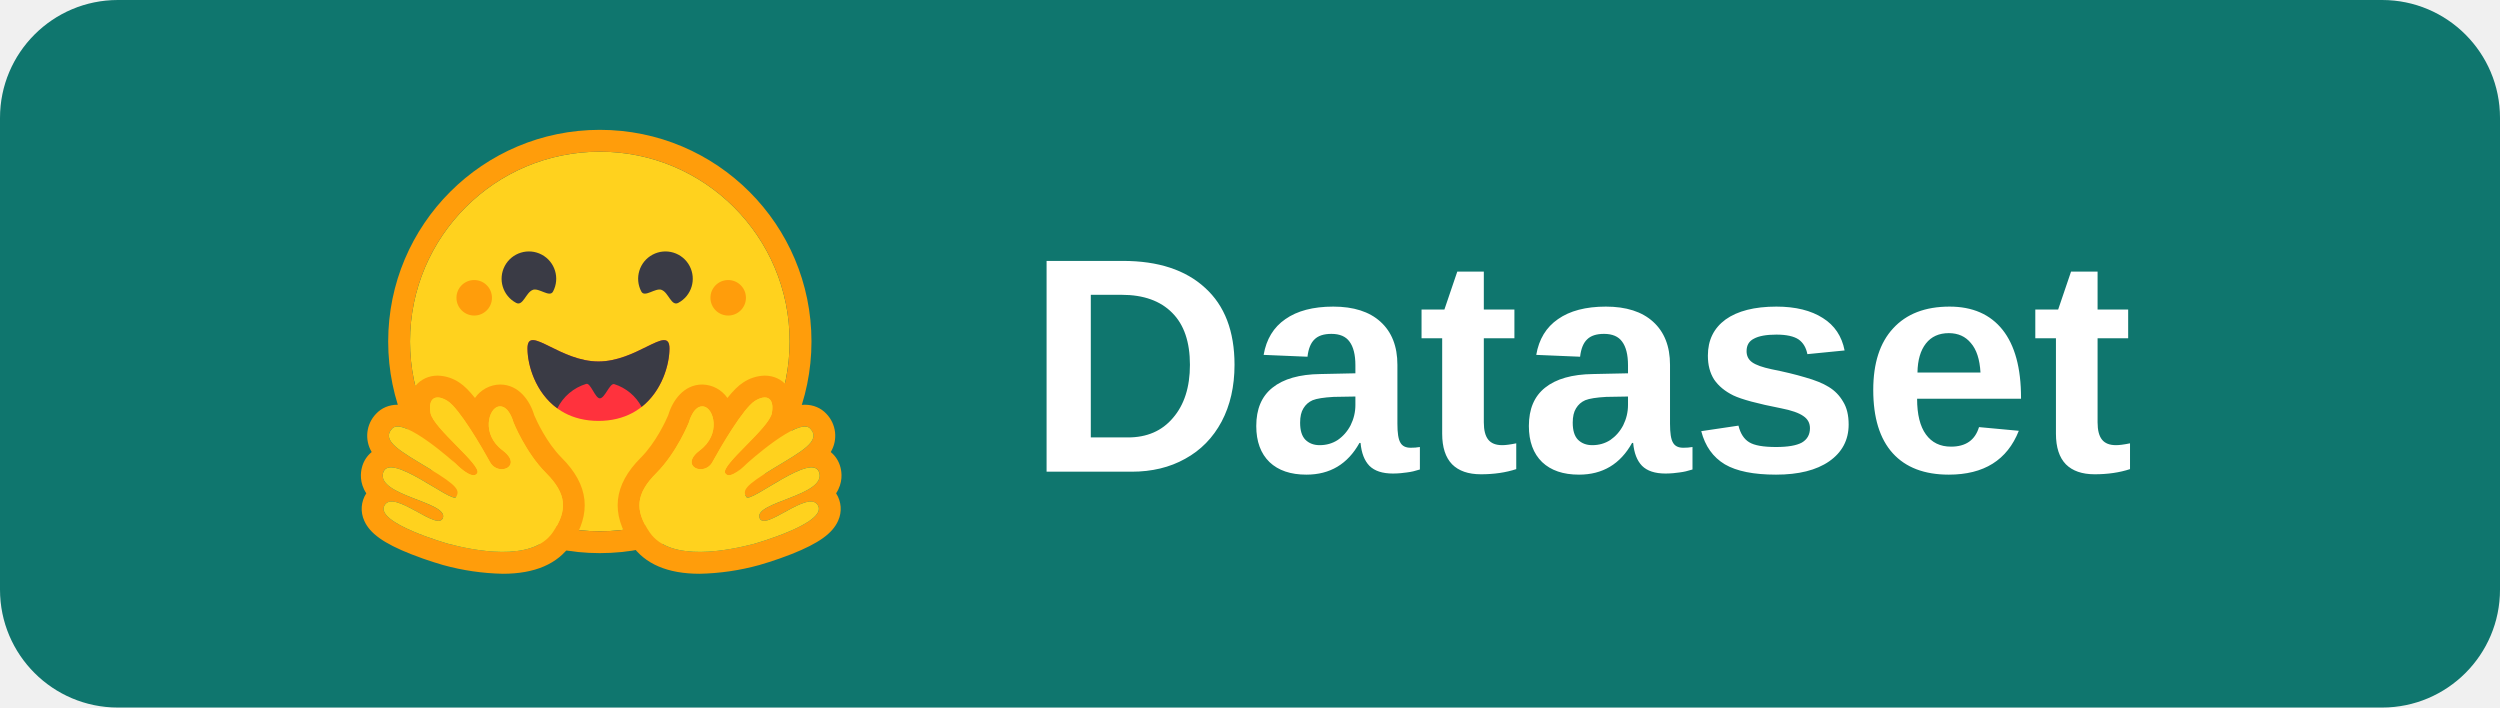
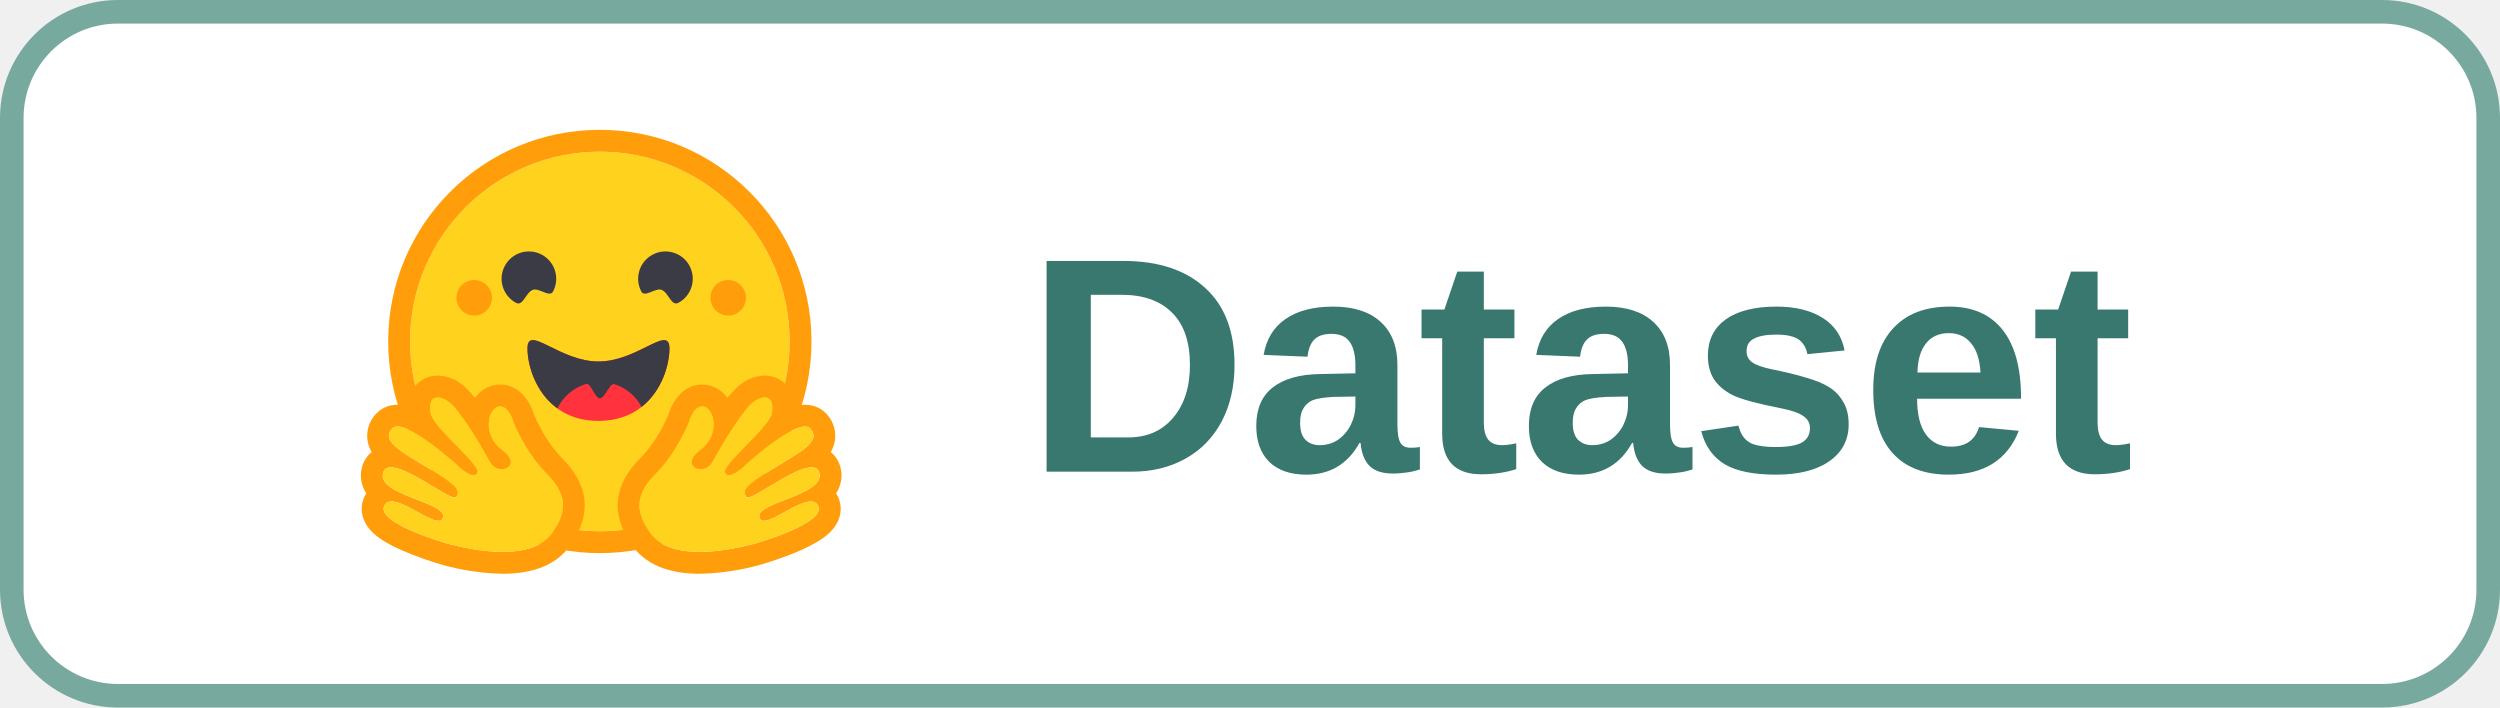
<svg xmlns="http://www.w3.org/2000/svg" width="106" height="30" viewBox="0 0 106 30" role="img" aria-label="ShapeNetPU dataset on Hugging Face">
-   <rect width="106" height="30" rx="5" fill="#0F766E" />
+   <rect x="0.5" y="0.5" width="105" height="29" rx="4.5" fill="#FFFFFF" stroke="#78A99F" />
  <svg x="14.5" y="4" width="22" height="22" viewBox="0 0 95 88" fill="none">
    <path fill="#FFD21E" d="M47.21 76.5a34.75 34.75 0 1 0 0-69.5 34.75 34.75 0 0 0 0 69.5Z" />
    <path fill="#FF9D0B" d="M81.96 41.75a34.75 34.75 0 1 0-69.5 0 34.75 34.75 0 0 0 69.5 0Zm-73.5 0a38.75 38.75 0 1 1 77.5 0 38.75 38.75 0 0 1-77.5 0Z" />
    <path fill="#3A3B45" d="M58.5 32.3c1.28.44 1.78 3.06 3.07 2.38a5 5 0 1 0-6.76-2.07c.61 1.15 2.55-.72 3.7-.32ZM34.95 32.3c-1.28.44-1.79 3.06-3.07 2.38a5 5 0 1 1 6.76-2.07c-.61 1.15-2.56-.72-3.7-.32Z" />
    <path fill="#FF323D" d="M46.96 56.29c9.83 0 13-8.76 13-13.26 0-2.34-1.57-1.6-4.09-.36-2.33 1.15-5.46 2.74-8.9 2.74-7.19 0-13-6.88-13-2.38s3.16 13.26 13 13.26Z" />
    <path fill="#3A3B45" fill-rule="evenodd" d="M39.43 54a8.7 8.7 0 0 1 5.3-4.49c.4-.12.81.57 1.24 1.28.4.68.82 1.37 1.24 1.37.45 0 .9-.68 1.33-1.35.45-.7.89-1.38 1.32-1.25a8.61 8.61 0 0 1 5 4.17c3.73-2.94 5.1-7.74 5.1-10.7 0-2.34-1.57-1.6-4.09-.36l-.14.07c-2.31 1.15-5.39 2.67-8.77 2.67s-6.45-1.52-8.77-2.67c-2.6-1.29-4.23-2.1-4.23.29 0 3.05 1.46 8.06 5.47 10.97Z" clip-rule="evenodd" />
    <path fill="#FF9D0B" d="M70.71 37a3.25 3.25 0 1 0 0-6.5 3.25 3.25 0 0 0 0 6.5ZM24.21 37a3.25 3.25 0 1 0 0-6.5 3.25 3.25 0 0 0 0 6.5ZM17.52 48c-1.62 0-3.06.66-4.07 1.87a5.97 5.97 0 0 0-1.33 3.76 7.1 7.1 0 0 0-1.94-.3c-1.55 0-2.95.59-3.94 1.66a5.8 5.8 0 0 0-.8 7 5.3 5.3 0 0 0-1.79 2.82c-.24.9-.48 2.8.8 4.74a5.22 5.22 0 0 0-.37 5.02c1.02 2.32 3.57 4.14 8.52 6.1 3.07 1.22 5.89 2 5.91 2.01a44.33 44.33 0 0 0 10.93 1.6c5.86 0 10.05-1.8 12.46-5.34 3.88-5.69 3.33-10.9-1.7-15.92-2.77-2.78-4.62-6.87-5-7.77-.78-2.66-2.84-5.62-6.25-5.62a5.7 5.7 0 0 0-4.6 2.46c-1-1.26-1.98-2.25-2.86-2.82A7.4 7.4 0 0 0 17.52 48Zm0 4c.51 0 1.14.22 1.82.65 2.14 1.36 6.25 8.43 7.76 11.18.5.92 1.37 1.31 2.14 1.31 1.55 0 2.75-1.53.15-3.48-3.92-2.93-2.55-7.72-.68-8.01.08-.02.17-.02.24-.02 1.7 0 2.45 2.93 2.45 2.93s2.2 5.52 5.98 9.3c3.77 3.77 3.97 6.8 1.22 10.83-1.88 2.75-5.47 3.58-9.16 3.58-3.81 0-7.73-.9-9.92-1.46-.11-.03-13.45-3.8-11.76-7 .28-.54.75-.76 1.34-.76 2.38 0 6.7 3.54 8.57 3.54.41 0 .7-.17.83-.6.79-2.85-12.06-4.05-10.98-8.17.2-.73.71-1.02 1.44-1.02 3.14 0 10.2 5.53 11.68 5.53.11 0 .2-.03.24-.1.74-1.2.33-2.04-4.9-5.2-5.21-3.16-8.88-5.06-6.8-7.33.24-.26.58-.38 1-.38 3.17 0 10.66 6.82 10.66 6.82s2.02 2.1 3.25 2.1c.28 0 .52-.1.68-.38.86-1.46-8.06-8.22-8.56-11.01-.34-1.9.24-2.85 1.31-2.85Z" />
    <path fill="#FFD21E" d="M38.6 76.69c2.75-4.04 2.55-7.07-1.22-10.84-3.78-3.77-5.98-9.3-5.98-9.3s-.82-3.2-2.69-2.9c-1.87.3-3.24 5.08.68 8.01 3.91 2.93-.78 4.92-2.29 2.17-1.5-2.75-5.62-9.82-7.76-11.18-2.13-1.35-3.63-.6-3.13 2.2.5 2.79 9.43 9.55 8.56 11-.87 1.47-3.93-1.71-3.93-1.71s-9.57-8.71-11.66-6.44c-2.08 2.27 1.59 4.17 6.8 7.33 5.23 3.16 5.64 4 4.9 5.2-.75 1.2-12.28-8.53-13.36-4.4-1.08 4.11 11.77 5.3 10.98 8.15-.8 2.85-9.06-5.38-10.74-2.18-1.7 3.21 11.65 6.98 11.76 7.01 4.3 1.12 15.25 3.49 19.08-2.12Z" />
    <path fill="#FF9D0B" d="M77.4 48c1.62 0 3.07.66 4.07 1.87a5.97 5.97 0 0 1 1.33 3.76 7.1 7.1 0 0 1 1.95-.3c1.55 0 2.95.59 3.94 1.66a5.8 5.8 0 0 1 .8 7 5.3 5.3 0 0 1 1.78 2.82c.24.9.48 2.8-.8 4.74a5.22 5.22 0 0 1 .37 5.02c-1.02 2.32-3.57 4.14-8.51 6.1-3.08 1.22-5.9 2-5.92 2.01a44.33 44.33 0 0 1-10.93 1.6c-5.86 0-10.05-1.8-12.46-5.34-3.88-5.69-3.33-10.9 1.7-15.92 2.78-2.78 4.63-6.87 5.01-7.77.78-2.66 2.83-5.62 6.24-5.62a5.7 5.7 0 0 1 4.6 2.46c1-1.26 1.98-2.25 2.87-2.82A7.4 7.4 0 0 1 77.4 48Zm0 4c-.51 0-1.13.22-1.82.65-2.13 1.36-6.25 8.43-7.76 11.18a2.43 2.43 0 0 1-2.14 1.31c-1.54 0-2.75-1.53-.14-3.48 3.91-2.93 2.54-7.72.67-8.01a1.54 1.54 0 0 0-.24-.02c-1.7 0-2.45 2.93-2.45 2.93s-2.2 5.52-5.97 9.3c-3.78 3.77-3.98 6.8-1.22 10.83 1.87 2.75 5.47 3.58 9.15 3.58 3.82 0 7.73-.9 9.93-1.46.1-.03 13.45-3.8 11.76-7-.29-.54-.75-.76-1.34-.76-2.38 0-6.71 3.54-8.57 3.54-.42 0-.71-.17-.83-.6-.8-2.85 12.05-4.05 10.97-8.17-.19-.73-.7-1.02-1.44-1.02-3.14 0-10.2 5.53-11.68 5.53-.1 0-.19-.03-.23-.1-.74-1.2-.34-2.04 4.88-5.2 5.23-3.16 8.9-5.06 6.8-7.33-.23-.26-.57-.38-.98-.38-3.18 0-10.67 6.82-10.67 6.82s-2.02 2.1-3.24 2.1a.74.74 0 0 1-.68-.38c-.87-1.46 8.05-8.22 8.55-11.01.34-1.9-.24-2.85-1.31-2.85Z" />
    <path fill="#FFD21E" d="M56.33 76.69c-2.75-4.04-2.56-7.07 1.22-10.84 3.77-3.77 5.97-9.3 5.97-9.3s.82-3.2 2.7-2.9c1.86.3 3.23 5.08-.68 8.01-3.92 2.93.78 4.92 2.28 2.17 1.51-2.75 5.63-9.82 7.76-11.18 2.13-1.35 3.64-.6 3.13 2.2-.5 2.79-9.42 9.55-8.55 11 .86 1.47 3.92-1.71 3.92-1.71s9.58-8.71 11.66-6.44c2.08 2.27-1.58 4.17-6.8 7.33-5.23 3.16-5.63 4-4.9 5.2.75 1.2 12.28-8.53 13.36-4.4 1.08 4.11-11.76 5.3-10.97 8.15.8 2.85 9.05-5.38 10.74-2.18 1.69 3.21-11.65 6.98-11.76 7.01-4.31 1.12-15.26 3.49-19.08-2.12Z" />
  </svg>
-   <text x="43.5" y="20" fill="#FFFFFF" font-family="Arial, Helvetica, sans-serif" font-size="13" font-weight="600">Dataset</text>
+   <text x="43.5" y="20" fill="#39786E" font-family="Arial, Helvetica, sans-serif" font-size="13" font-weight="600">Dataset</text>
</svg>
